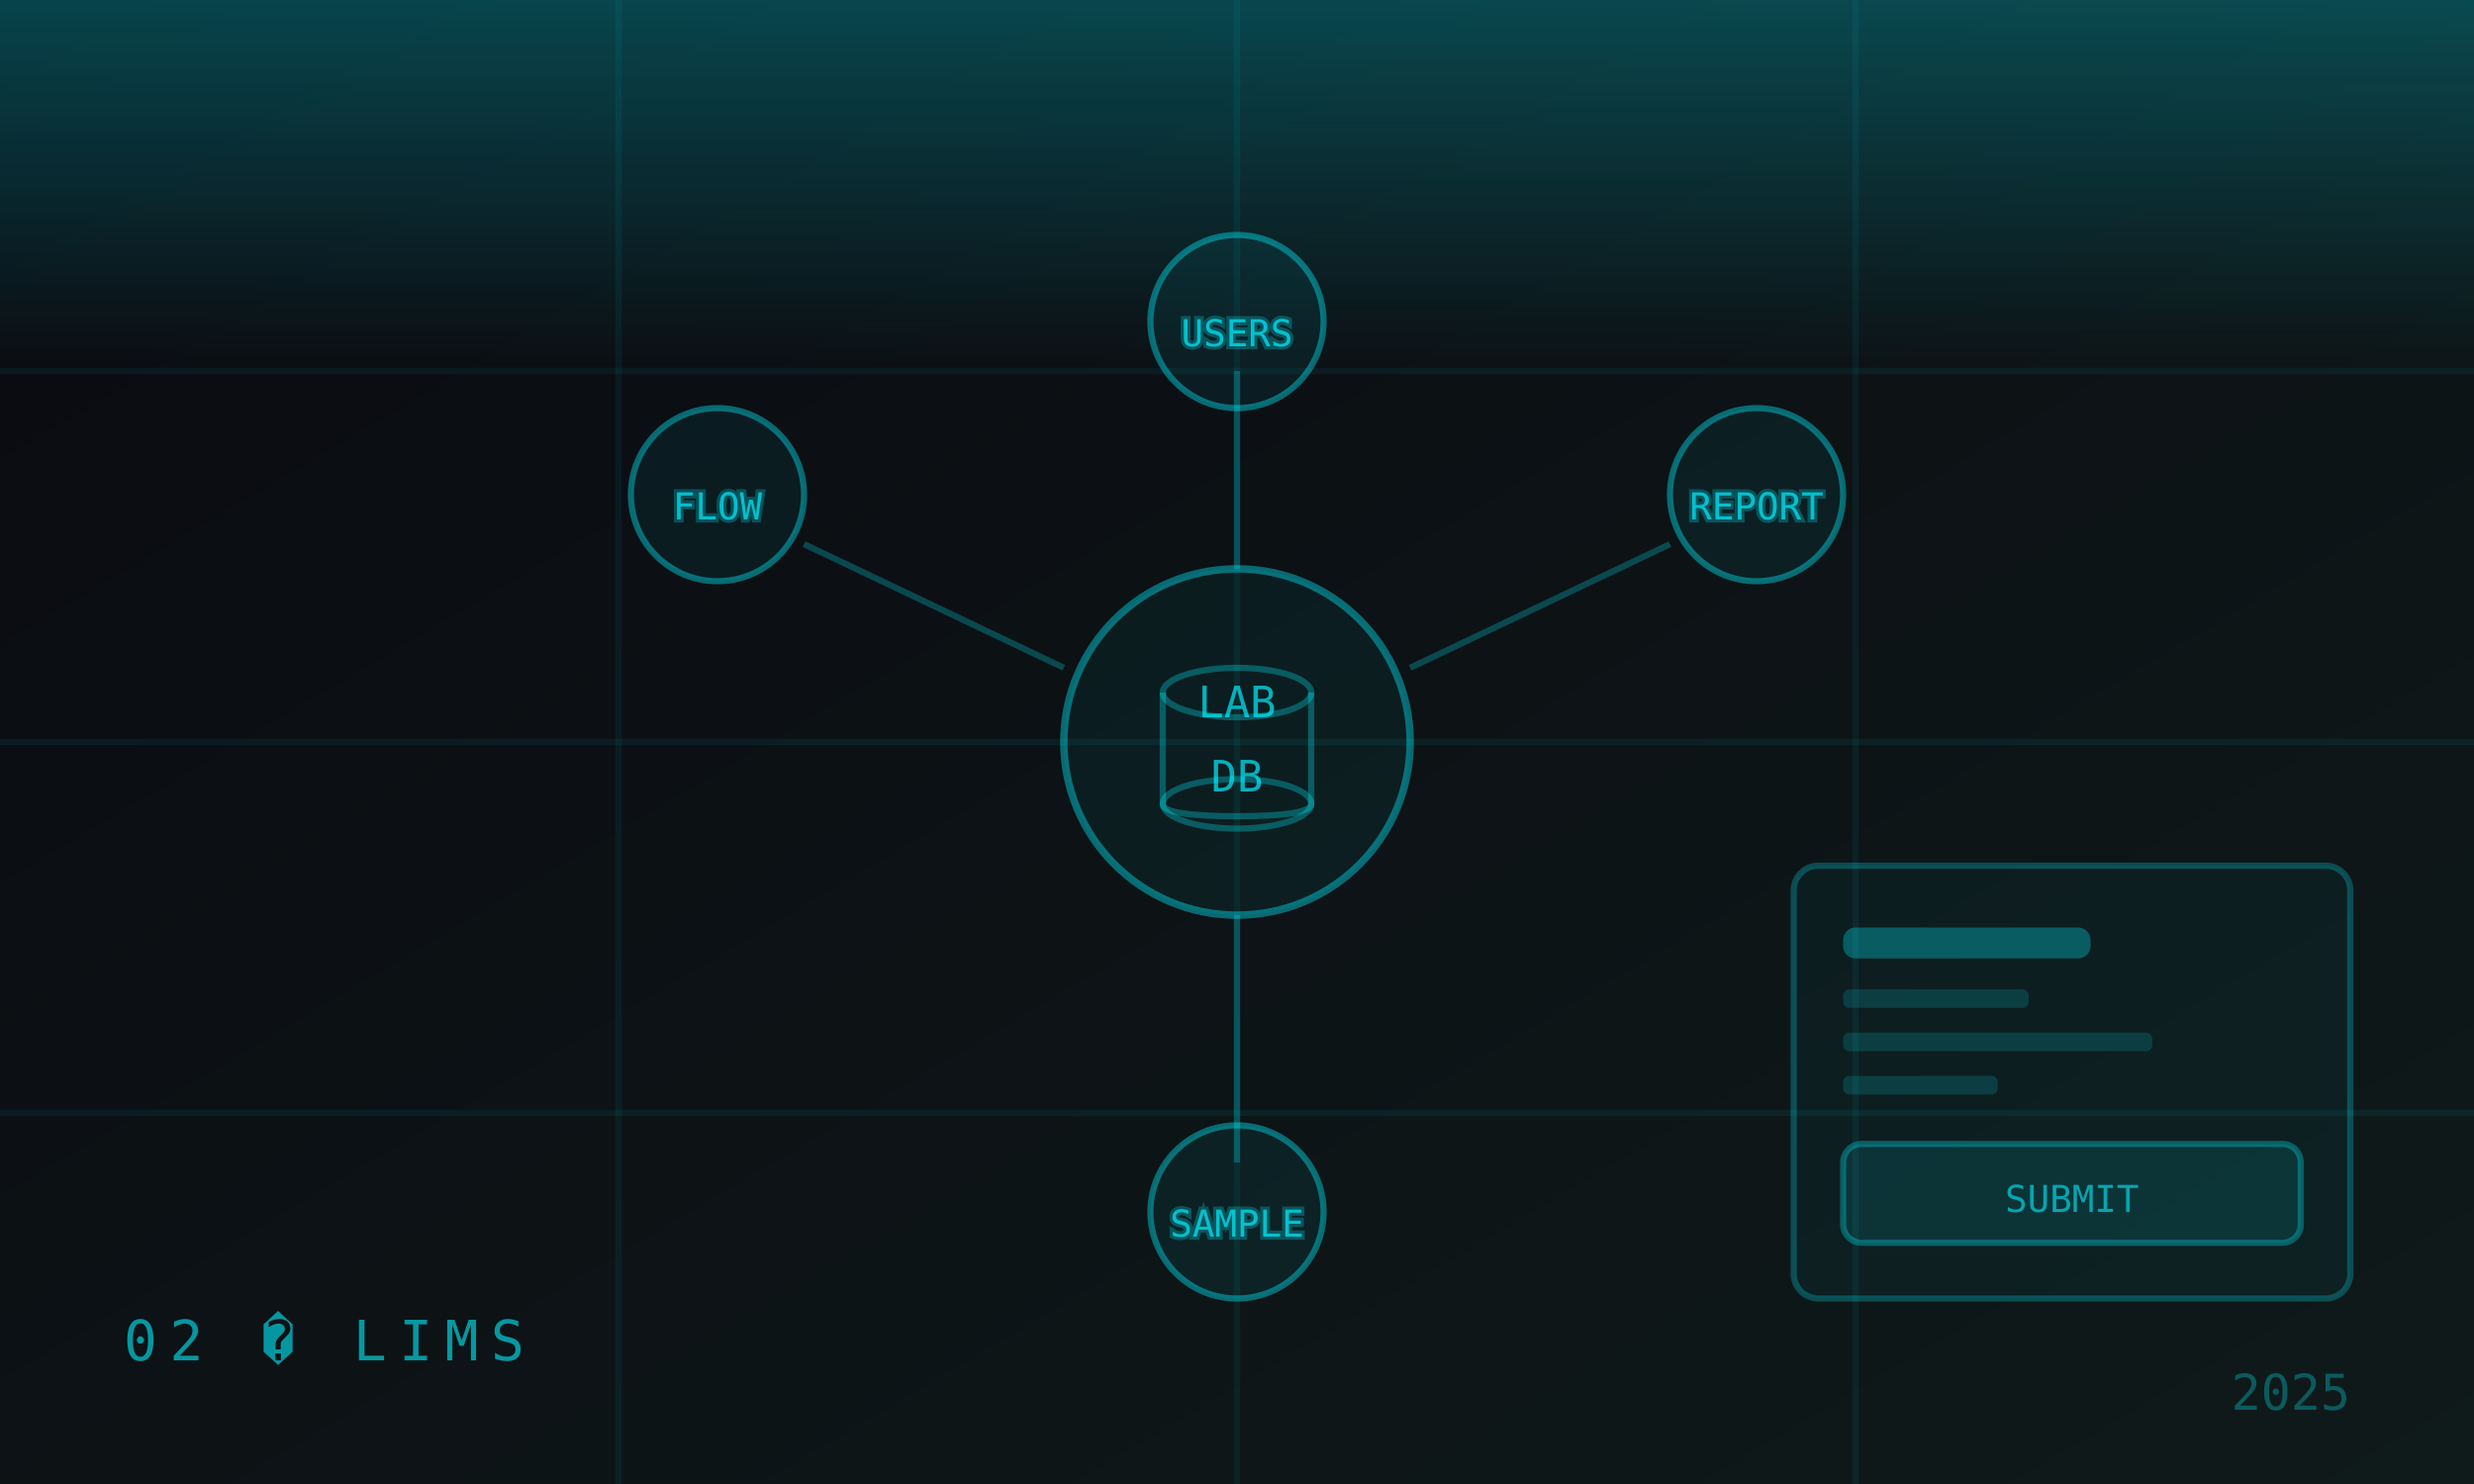
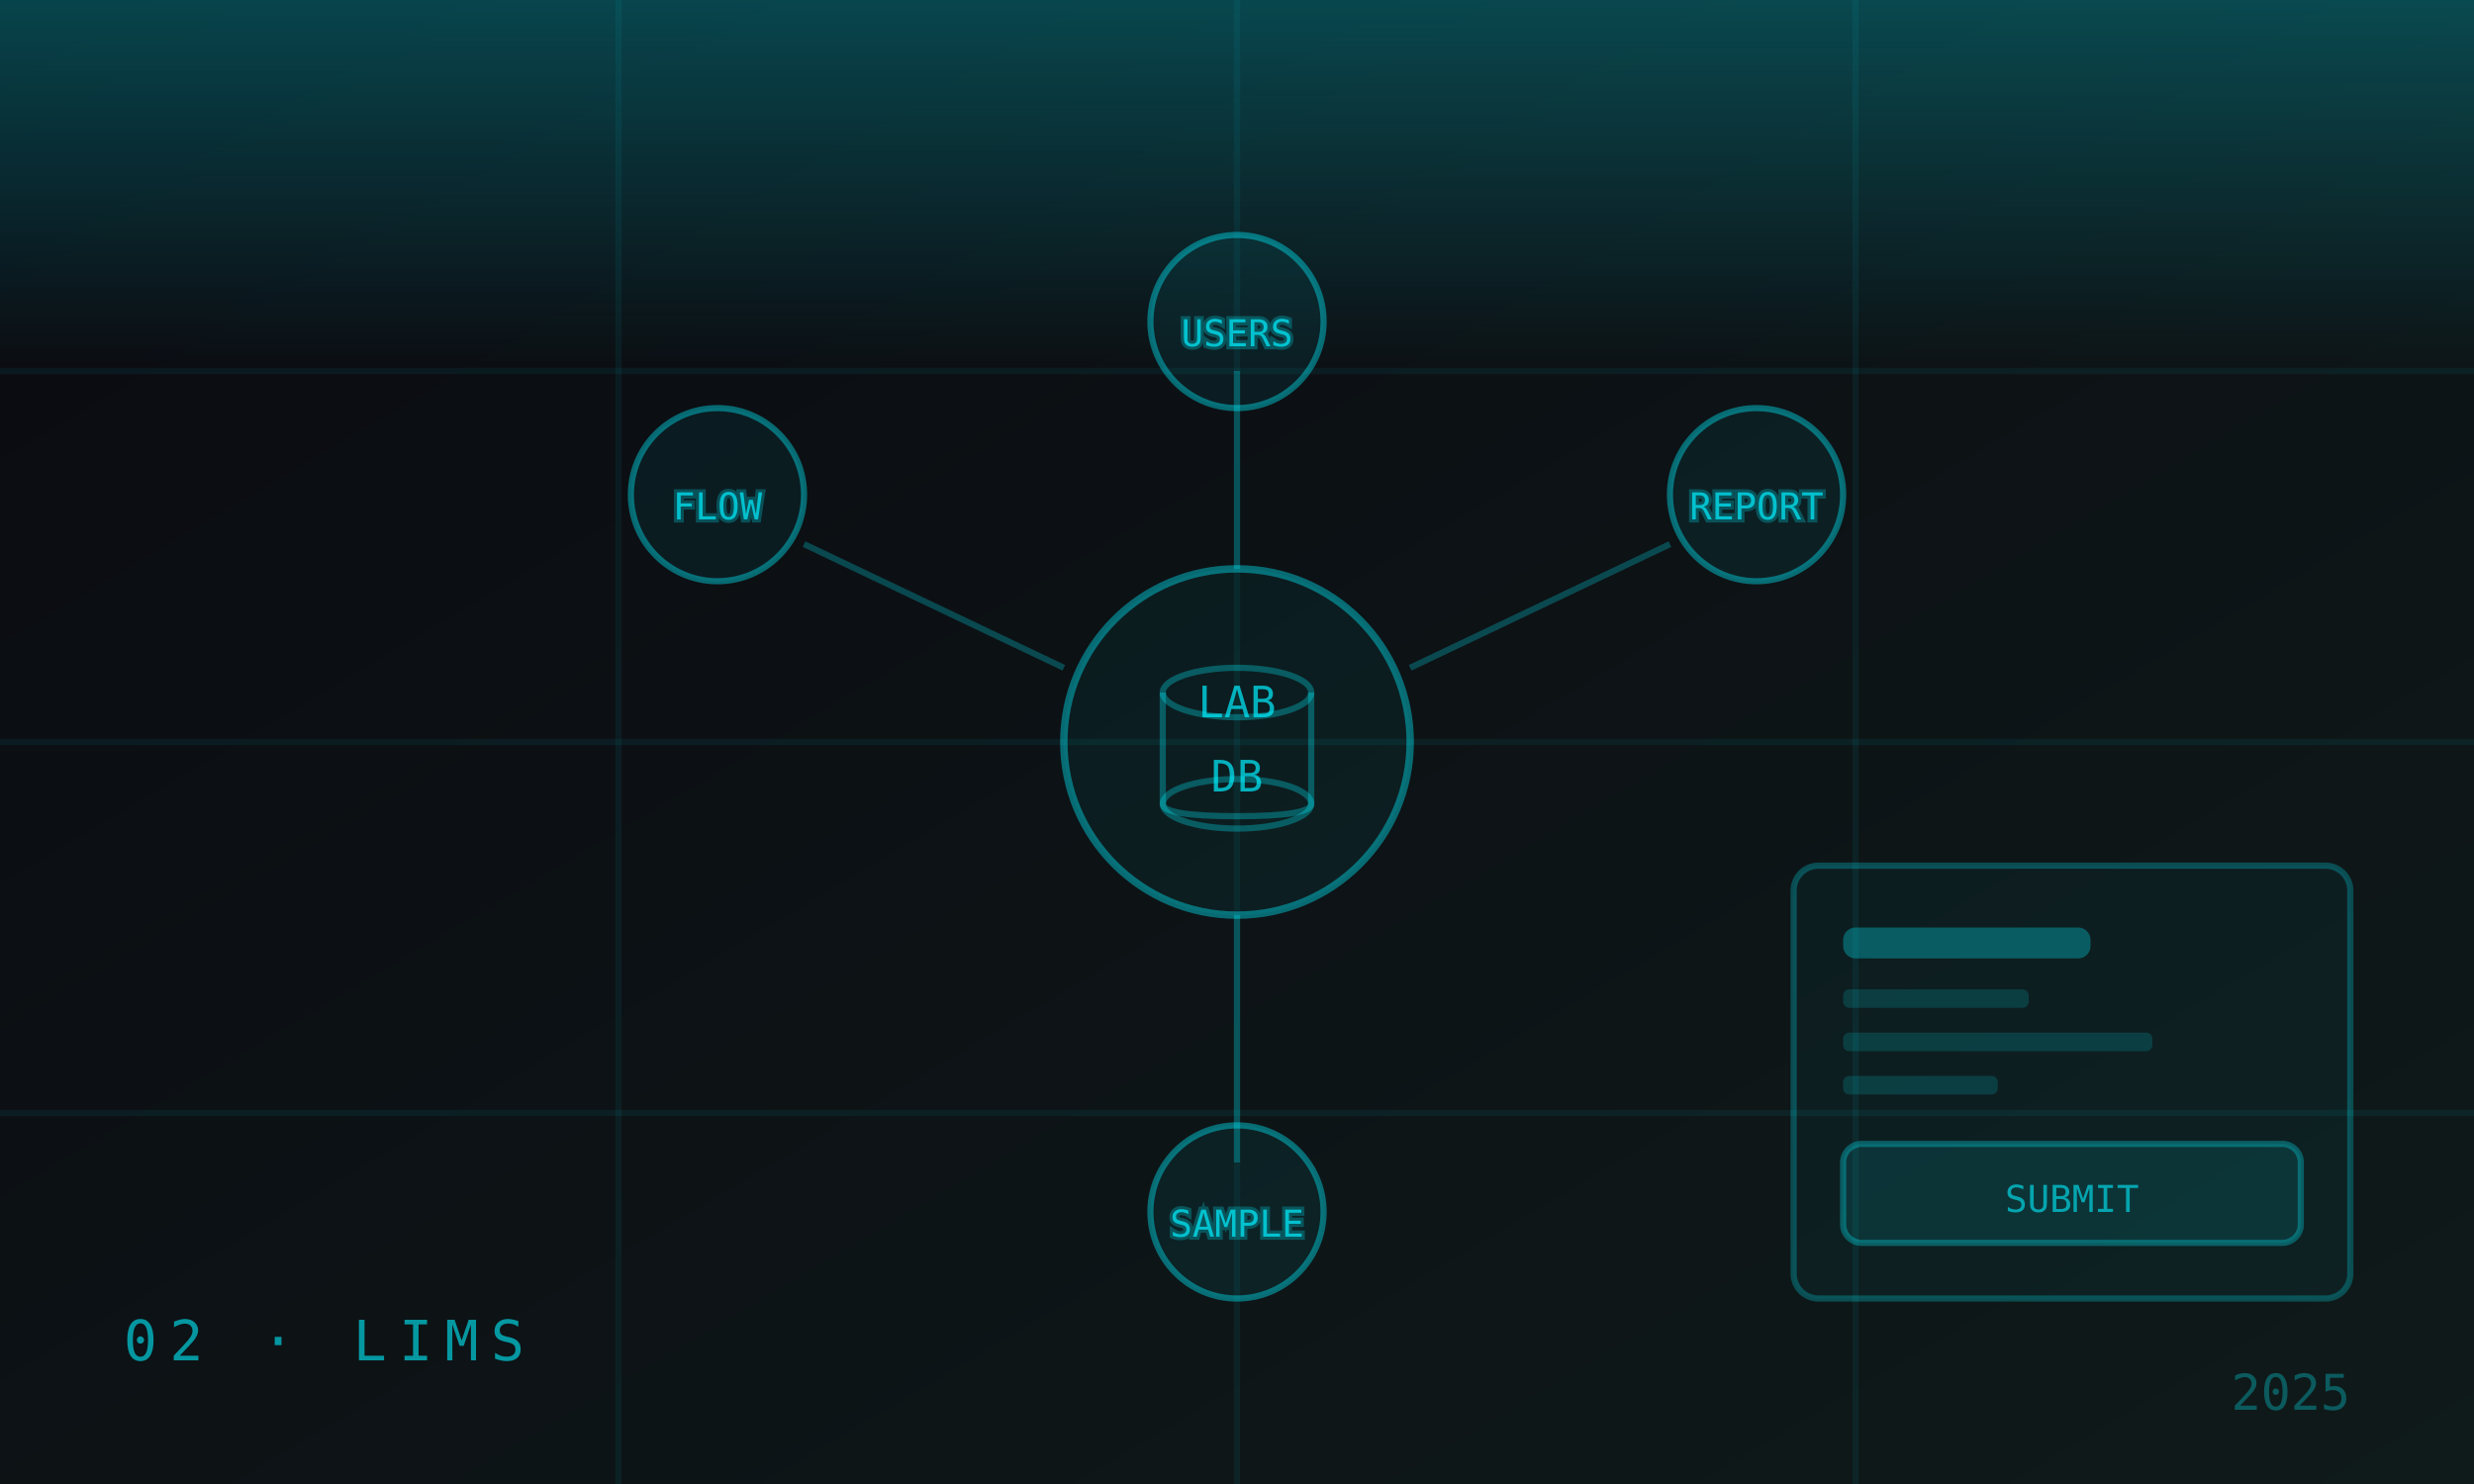
<svg xmlns="http://www.w3.org/2000/svg" viewBox="0 0 400 240" width="400" height="240">
  <defs>
    <linearGradient id="limsBg" x1="0" y1="0" x2="1" y2="1">
      <stop offset="0%" stop-color="#0a0a10" />
      <stop offset="100%" stop-color="#0f1a1a" />
    </linearGradient>
    <linearGradient id="limsAccent" x1="0" y1="0" x2="0" y2="1">
      <stop offset="0%" stop-color="#00f0ff" stop-opacity="0.25" />
      <stop offset="100%" stop-color="#00f0ff" stop-opacity="0" />
    </linearGradient>
  </defs>
  <rect width="400" height="240" fill="url(#limsBg)" />
  <g stroke="#00f0ff" stroke-opacity="0.06" stroke-width="1">
    <line x1="0" y1="60" x2="400" y2="60" />
    <line x1="0" y1="120" x2="400" y2="120" />
    <line x1="0" y1="180" x2="400" y2="180" />
    <line x1="100" y1="0" x2="100" y2="240" />
    <line x1="200" y1="0" x2="200" y2="240" />
    <line x1="300" y1="0" x2="300" y2="240" />
  </g>
  <circle cx="200" cy="120" r="28" fill="#00f0ff" fill-opacity="0.05" stroke="#00f0ff" stroke-opacity="0.4" stroke-width="1.2" />
  <text x="200" y="116" font-family="monospace" font-size="7" fill="#00f0ff" fill-opacity="0.7" text-anchor="middle">LAB</text>
  <text x="200" y="128" font-family="monospace" font-size="7" fill="#00f0ff" fill-opacity="0.7" text-anchor="middle">DB</text>
  <ellipse cx="200" cy="112" rx="12" ry="4" fill="none" stroke="#00f0ff" stroke-opacity="0.3" stroke-width="1" />
  <path d="M188,112 L188,130 Q188,132 200,132 Q212,132 212,130 L212,112" fill="none" stroke="#00f0ff" stroke-opacity="0.3" stroke-width="1" />
  <ellipse cx="200" cy="130" rx="12" ry="4" fill="none" stroke="#00f0ff" stroke-opacity="0.3" stroke-width="1" />
  <g stroke="#00f0ff" stroke-opacity="0.25" stroke-width="1" fill="none">
    <line x1="200" y1="92" x2="200" y2="60" />
    <circle cx="200" cy="52" r="14" fill="#00f0ff" fill-opacity="0.06" stroke="#00f0ff" stroke-opacity="0.4" stroke-width="1" />
    <text x="200" y="56" font-family="monospace" font-size="6" fill="#00f0ff" fill-opacity="0.7" text-anchor="middle">USERS</text>
    <line x1="200" y1="148" x2="200" y2="188" />
    <circle cx="200" cy="196" r="14" fill="#00f0ff" fill-opacity="0.06" stroke="#00f0ff" stroke-opacity="0.4" stroke-width="1" />
    <text x="200" y="200" font-family="monospace" font-size="6" fill="#00f0ff" fill-opacity="0.7" text-anchor="middle">SAMPLE</text>
    <line x1="172" y1="108" x2="130" y2="88" />
    <circle cx="116" cy="80" r="14" fill="#00f0ff" fill-opacity="0.06" stroke="#00f0ff" stroke-opacity="0.4" stroke-width="1" />
    <text x="116" y="84" font-family="monospace" font-size="6" fill="#00f0ff" fill-opacity="0.7" text-anchor="middle">FLOW</text>
    <line x1="228" y1="108" x2="270" y2="88" />
    <circle cx="284" cy="80" r="14" fill="#00f0ff" fill-opacity="0.06" stroke="#00f0ff" stroke-opacity="0.4" stroke-width="1" />
    <text x="284" y="84" font-family="monospace" font-size="6" fill="#00f0ff" fill-opacity="0.7" text-anchor="middle">REPORT</text>
  </g>
  <rect x="290" y="140" width="90" height="70" rx="4" fill="#00f0ff" fill-opacity="0.04" stroke="#00f0ff" stroke-opacity="0.25" stroke-width="1" />
  <rect x="298" y="150" width="40" height="5" rx="2" fill="#00f0ff" fill-opacity="0.3" />
  <rect x="298" y="160" width="30" height="3" rx="1" fill="#00f0ff" fill-opacity="0.15" />
  <rect x="298" y="167" width="50" height="3" rx="1" fill="#00f0ff" fill-opacity="0.15" />
  <rect x="298" y="174" width="25" height="3" rx="1" fill="#00f0ff" fill-opacity="0.15" />
  <rect x="298" y="185" width="74" height="16" rx="3" fill="#00f0ff" fill-opacity="0.1" stroke="#00f0ff" stroke-opacity="0.3" stroke-width="1" />
  <text x="335" y="196" font-family="monospace" font-size="6" fill="#00f0ff" fill-opacity="0.6" text-anchor="middle">SUBMIT</text>
  <rect x="0" y="0" width="400" height="60" fill="url(#limsAccent)" />
-   <text x="20" y="220" font-family="monospace" font-size="9" fill="#00f0ff" fill-opacity="0.6" letter-spacing="2">02 � LIMS</text>
+   <text x="20" y="220" font-family="monospace" font-size="9" fill="#00f0ff" fill-opacity="0.6" letter-spacing="2">02 · LIMS</text>
  <text x="380" y="228" font-family="monospace" font-size="8" fill="#00f0ff" fill-opacity="0.3" text-anchor="end">2025</text>
</svg>
